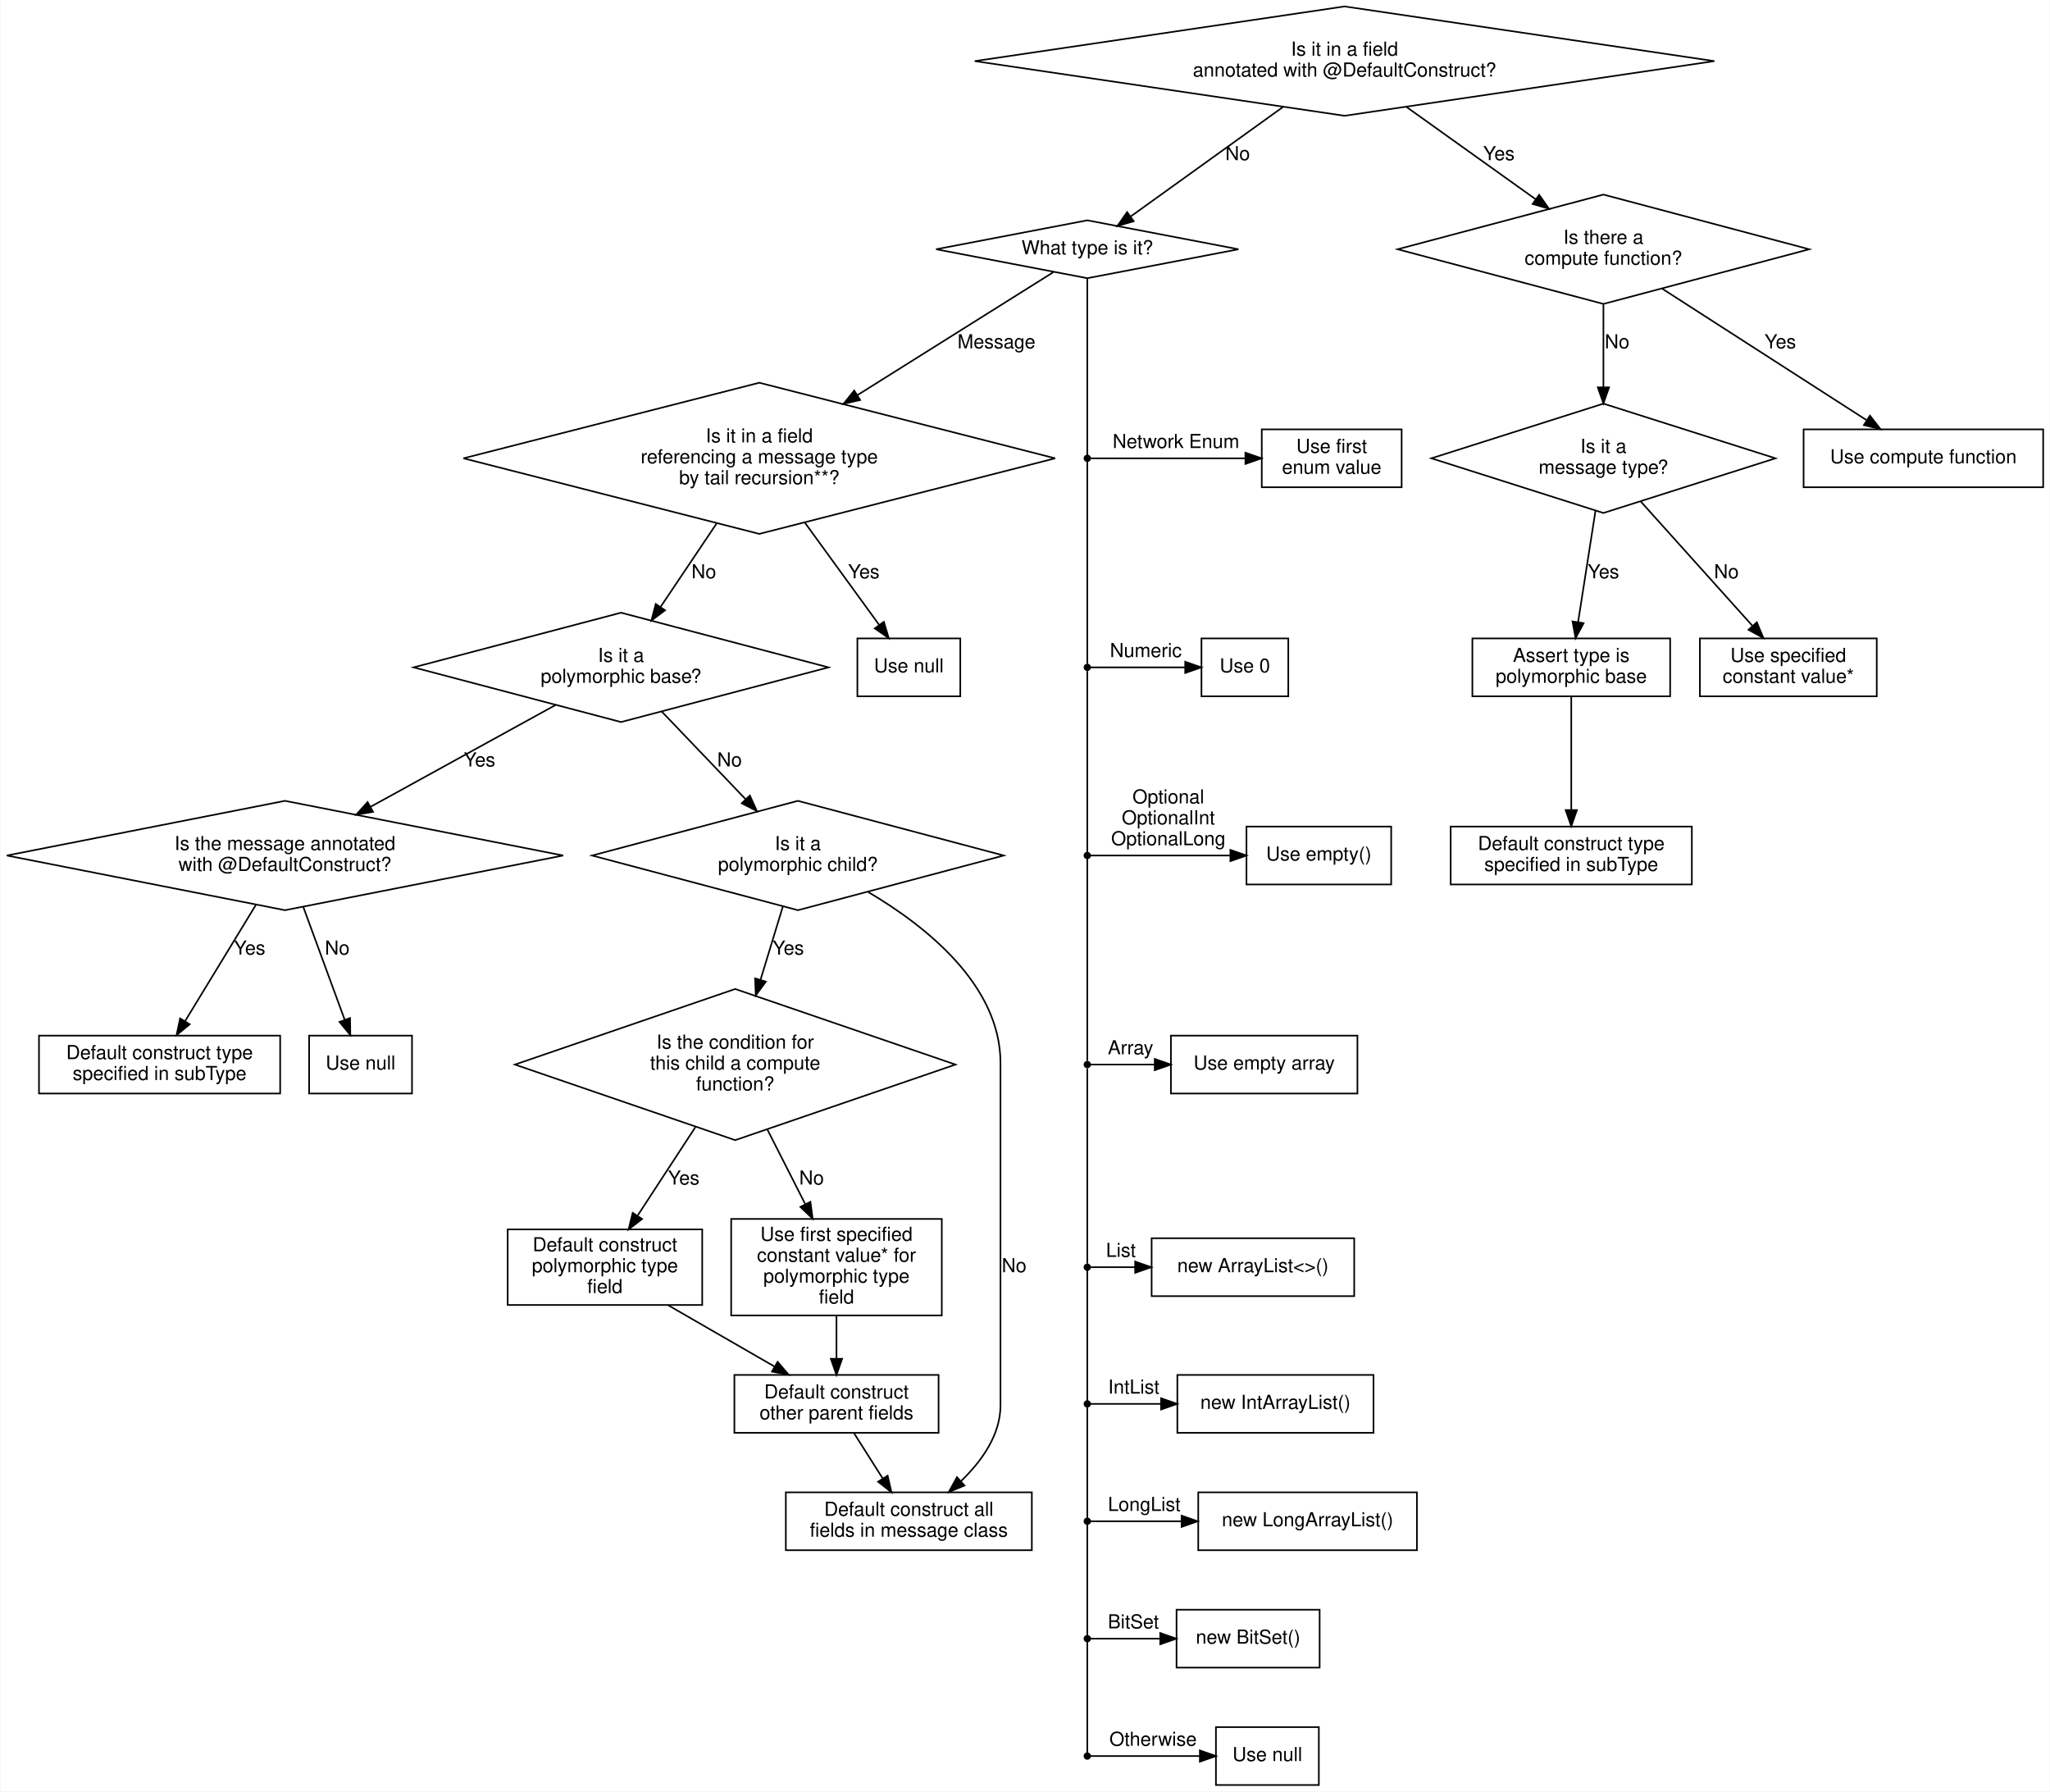
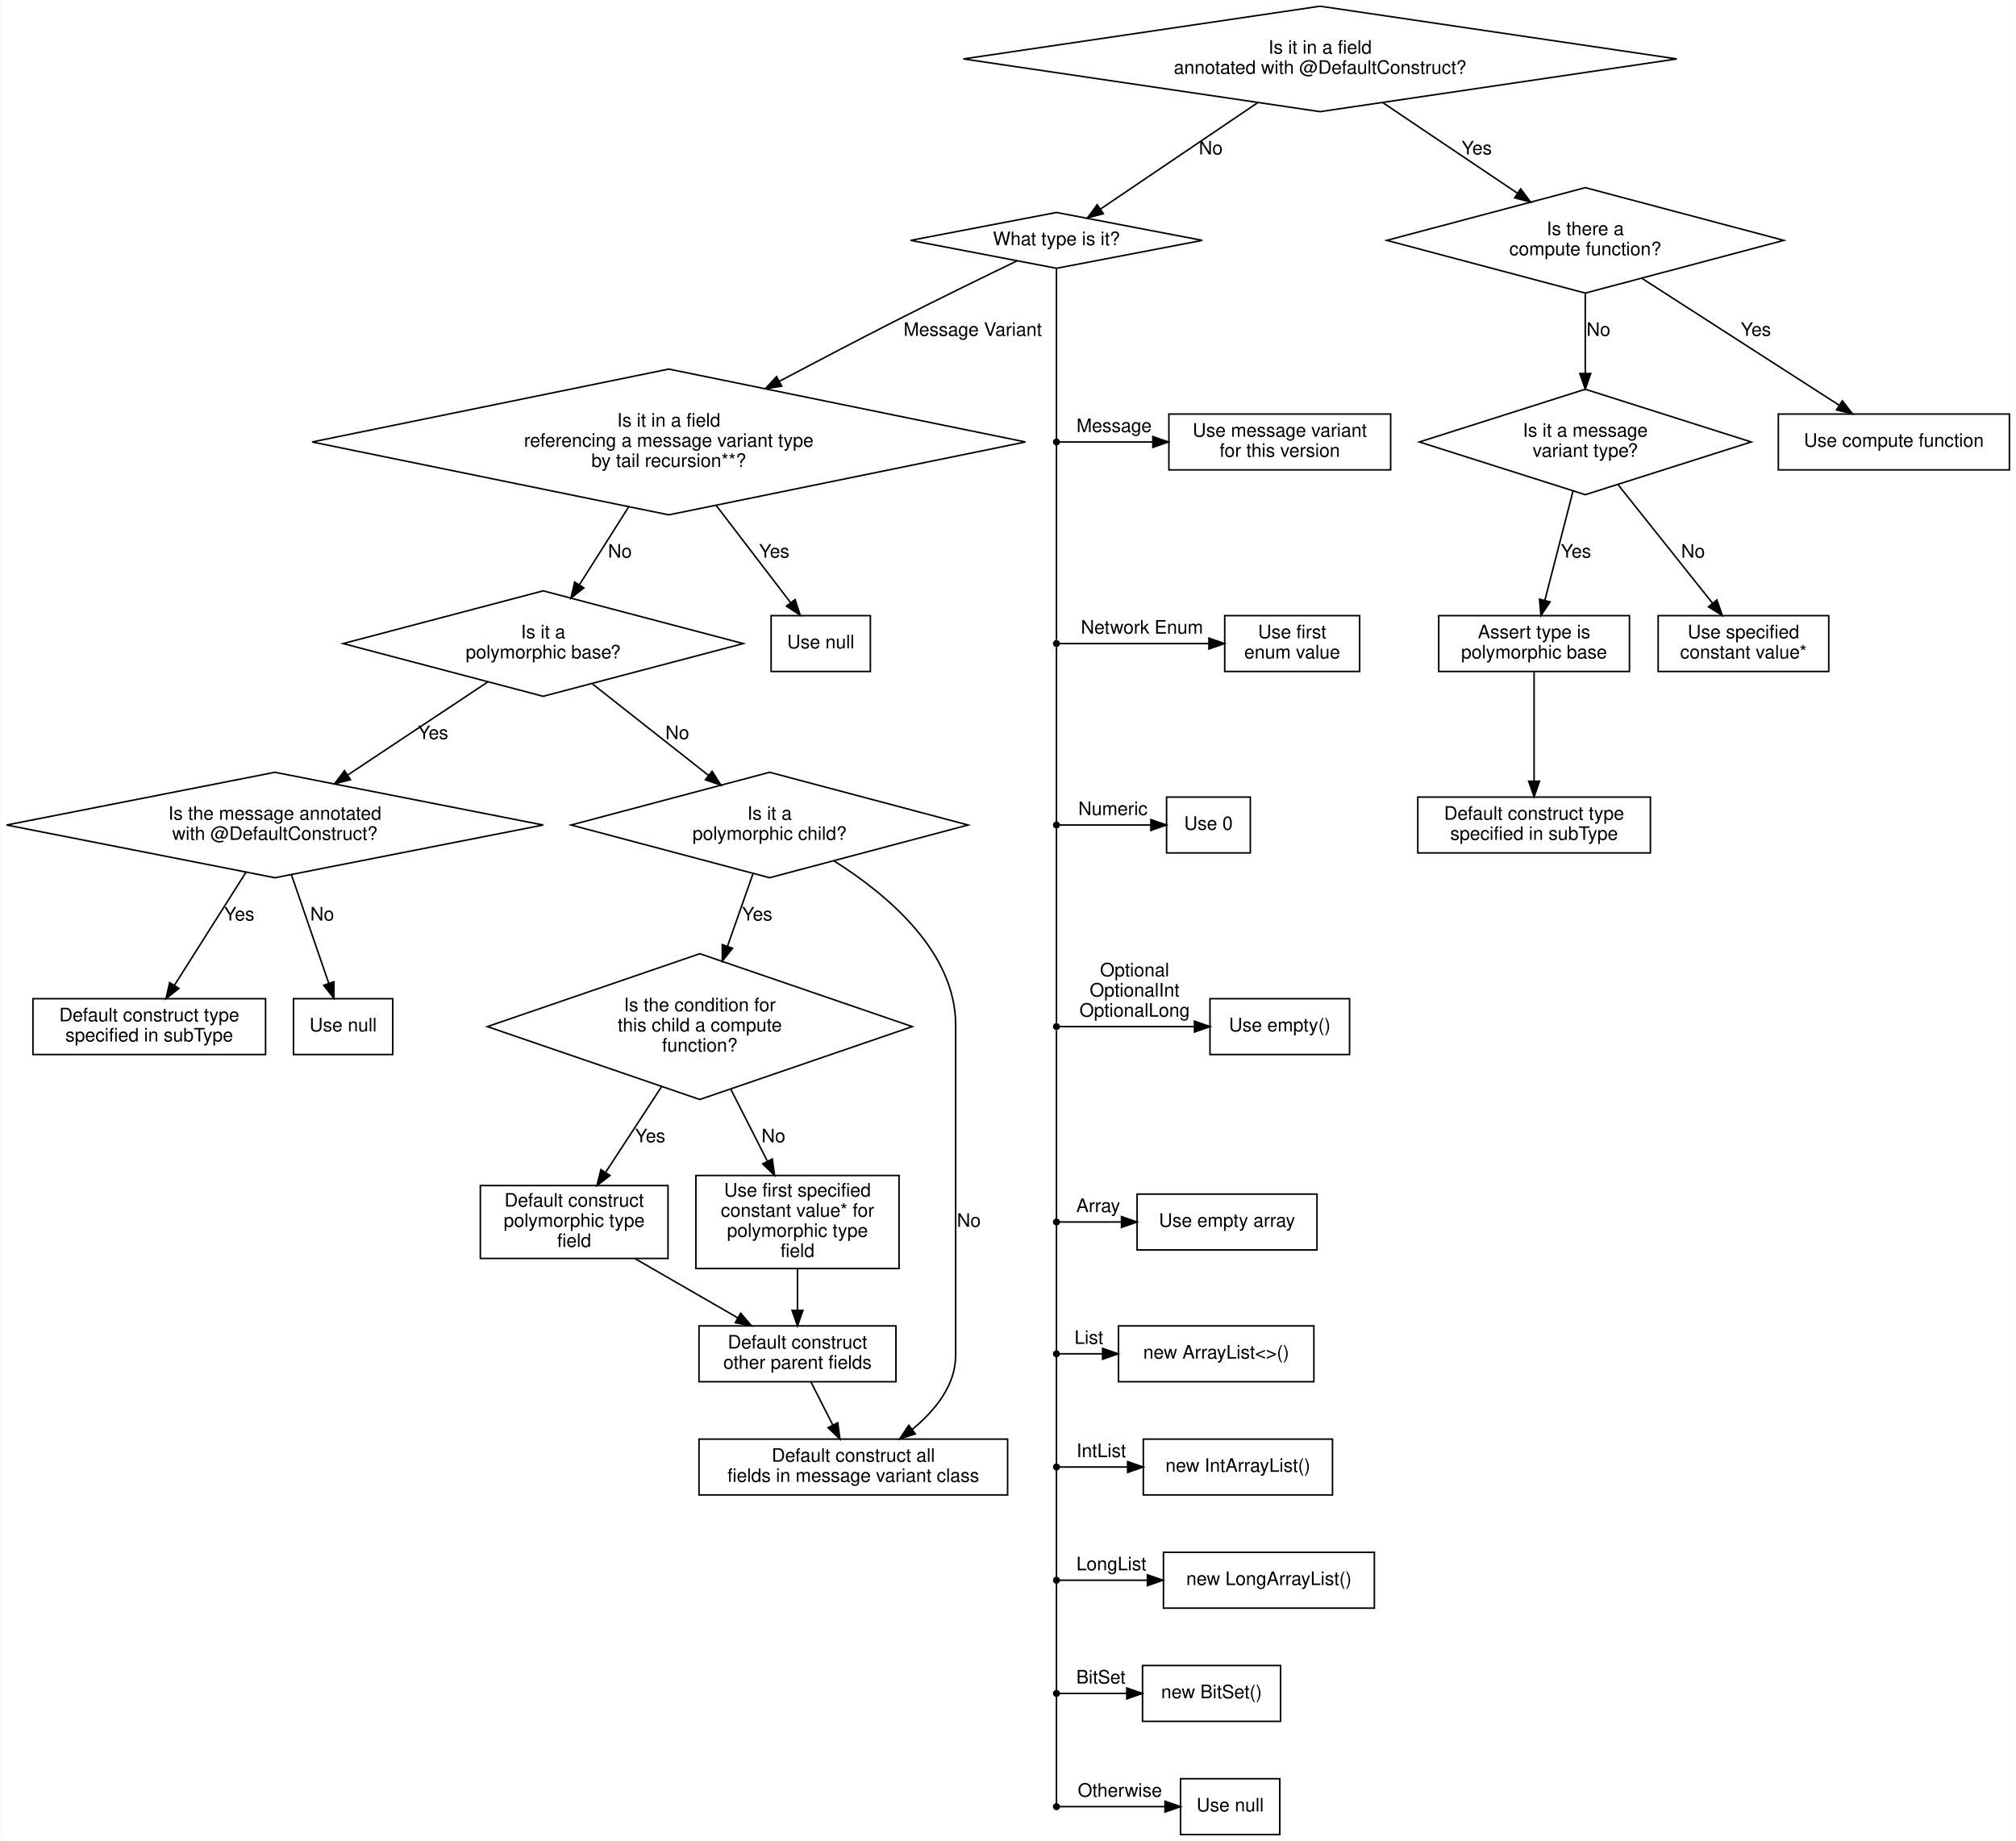
- <svg xmlns="http://www.w3.org/2000/svg" width="1275pt" height="1114pt" viewBox="0.00 0.00 1274.50 1114.00">
-   <g id="graph0" class="graph" transform="scale(1 1) rotate(0) translate(4 1110)">
-     <polygon fill="white" stroke="transparent" points="-4,4 -4,-1110 1270.5,-1110 1270.5,4 -4,4" />
+ <svg xmlns="http://www.w3.org/2000/svg" width="1300pt" height="1187pt" viewBox="0.00 0.00 1299.50 1187.00">
+   <g id="graph0" class="graph" transform="scale(1 1) rotate(0) translate(4 1183)">
+     <polygon fill="white" stroke="transparent" points="-4,4 -4,-1183 1295.5,-1183 1295.5,4 -4,4" />
    <g id="node1" class="node">
-       <polygon fill="none" stroke="black" points="832,-1106 602,-1072 832,-1038 1062,-1072 832,-1106" />
-       <text text-anchor="middle" x="832" y="-1075.4" font-family="Helvetica,sans-Serif" font-size="12.00">Is it in a field</text>
-       <text text-anchor="middle" x="832" y="-1062.4" font-family="Helvetica,sans-Serif" font-size="12.00">annotated with @DefaultConstruct?</text>
+       <polygon fill="none" stroke="black" points="847,-1179 617,-1145 847,-1111 1077,-1145 847,-1179" />
+       <text text-anchor="middle" x="847" y="-1148.4" font-family="Helvetica,sans-Serif" font-size="12.00">Is it in a field</text>
+       <text text-anchor="middle" x="847" y="-1135.4" font-family="Helvetica,sans-Serif" font-size="12.00">annotated with @DefaultConstruct?</text>
    </g>
    <g id="node2" class="node">
-       <polygon fill="none" stroke="black" points="672,-973 577.96,-955 672,-937 766.04,-955 672,-973" />
-       <text text-anchor="middle" x="672" y="-951.9" font-family="Helvetica,sans-Serif" font-size="12.00">What type is it?</text>
+       <polygon fill="none" stroke="black" points="677,-1046 582.96,-1028 677,-1010 771.04,-1028 677,-1046" />
+       <text text-anchor="middle" x="677" y="-1024.9" font-family="Helvetica,sans-Serif" font-size="12.00">What type is it?</text>
    </g>
    <g id="edge7" class="edge">
-       <path fill="none" stroke="black" d="M793.68,-1043.45C764.44,-1022.44 724.9,-994.02 698.94,-975.36" />
-       <polygon fill="black" stroke="black" points="700.85,-972.43 690.69,-969.43 696.76,-978.11 700.85,-972.43" />
-       <text text-anchor="middle" x="765.5" y="-1010.4" font-family="Helvetica,sans-Serif" font-size="12.00">No</text>
+       <path fill="none" stroke="black" d="M806.71,-1116.75C775.53,-1095.65 733.11,-1066.96 705.41,-1048.22" />
+       <polygon fill="black" stroke="black" points="707.2,-1045.21 696.96,-1042.5 703.28,-1051 707.2,-1045.21" />
+       <text text-anchor="middle" x="776.5" y="-1083.4" font-family="Helvetica,sans-Serif" font-size="12.00">No</text>
    </g>
    <g id="node3" class="node">
-       <polygon fill="none" stroke="black" points="993,-989 865,-955 993,-921 1121,-955 993,-989" />
-       <text text-anchor="middle" x="993" y="-958.4" font-family="Helvetica,sans-Serif" font-size="12.00">Is there a</text>
-       <text text-anchor="middle" x="993" y="-945.4" font-family="Helvetica,sans-Serif" font-size="12.00">compute function?</text>
+       <polygon fill="none" stroke="black" points="1018,-1062 890,-1028 1018,-994 1146,-1028 1018,-1062" />
+       <text text-anchor="middle" x="1018" y="-1031.4" font-family="Helvetica,sans-Serif" font-size="12.00">Is there a</text>
+       <text text-anchor="middle" x="1018" y="-1018.4" font-family="Helvetica,sans-Serif" font-size="12.00">compute function?</text>
    </g>
    <g id="edge1" class="edge">
-       <path fill="none" stroke="black" d="M870.56,-1043.45C894.8,-1026.14 926.08,-1003.8 950.95,-986.03" />
-       <polygon fill="black" stroke="black" points="953.02,-988.86 959.12,-980.2 948.95,-983.16 953.02,-988.86" />
-       <text text-anchor="middle" x="928" y="-1010.4" font-family="Helvetica,sans-Serif" font-size="12.00">Yes</text>
+       <path fill="none" stroke="black" d="M887.52,-1116.75C913.64,-1099.19 947.57,-1076.36 974.29,-1058.4" />
+       <polygon fill="black" stroke="black" points="976.35,-1061.23 982.69,-1052.75 972.44,-1055.42 976.35,-1061.23" />
+       <text text-anchor="middle" x="948" y="-1083.4" font-family="Helvetica,sans-Serif" font-size="12.00">Yes</text>
    </g>
    <g id="node5" class="node">
-       <polygon fill="none" stroke="black" points="468,-872 284,-825 468,-778 652,-825 468,-872" />
-       <text text-anchor="middle" x="468" y="-834.9" font-family="Helvetica,sans-Serif" font-size="12.00">Is it in a field</text>
-       <text text-anchor="middle" x="468" y="-821.9" font-family="Helvetica,sans-Serif" font-size="12.00">referencing a message type</text>
-       <text text-anchor="middle" x="468" y="-808.9" font-family="Helvetica,sans-Serif" font-size="12.00">by tail recursion**?</text>
+       <polygon fill="none" stroke="black" points="427,-945 197,-898 427,-851 657,-898 427,-945" />
+       <text text-anchor="middle" x="427" y="-907.9" font-family="Helvetica,sans-Serif" font-size="12.00">Is it in a field</text>
+       <text text-anchor="middle" x="427" y="-894.9" font-family="Helvetica,sans-Serif" font-size="12.00">referencing a message variant type</text>
+       <text text-anchor="middle" x="427" y="-881.9" font-family="Helvetica,sans-Serif" font-size="12.00">by tail recursion**?</text>
    </g>
    <g id="edge8" class="edge">
-       <path fill="none" stroke="black" d="M650.94,-940.78C622.42,-922.89 570.36,-890.23 529.05,-864.31" />
-       <polygon fill="black" stroke="black" points="530.74,-861.24 520.41,-858.89 527.02,-867.16 530.74,-861.24" />
-       <text text-anchor="middle" x="615.5" y="-893.4" font-family="Helvetica,sans-Serif" font-size="12.00">Message</text>
+       <path fill="none" stroke="black" d="M651.68,-1014.84C630.56,-1004.63 599.71,-989.59 573,-976 548.54,-963.56 521.95,-949.65 498.25,-937.11" />
+       <polygon fill="black" stroke="black" points="499.79,-933.97 489.31,-932.38 496.51,-940.15 499.79,-933.97" />
+       <text text-anchor="middle" x="623" y="-966.4" font-family="Helvetica,sans-Serif" font-size="12.00">Message Variant</text>
    </g>
    <g id="node21" class="node">
-       <ellipse fill="black" stroke="black" cx="672" cy="-825" rx="1.8" ry="1.8" />
+       <ellipse fill="black" stroke="black" cx="677" cy="-898" rx="1.8" ry="1.8" />
    </g>
    <g id="edge22" class="edge">
-       <path fill="none" stroke="black" d="M672,-936.74C672,-903.98 672,-835.32 672,-826.86" />
+       <path fill="none" stroke="black" d="M677,-1009.74C677,-976.98 677,-908.32 677,-899.86" />
    </g>
    <g id="node4" class="node">
-       <polygon fill="none" stroke="black" points="993,-859 886,-825 993,-791 1100,-825 993,-859" />
-       <text text-anchor="middle" x="993" y="-828.4" font-family="Helvetica,sans-Serif" font-size="12.00">Is it a</text>
-       <text text-anchor="middle" x="993" y="-815.4" font-family="Helvetica,sans-Serif" font-size="12.00">message type?</text>
+       <polygon fill="none" stroke="black" points="1018,-932 911,-898 1018,-864 1125,-898 1018,-932" />
+       <text text-anchor="middle" x="1018" y="-901.4" font-family="Helvetica,sans-Serif" font-size="12.00">Is it a message</text>
+       <text text-anchor="middle" x="1018" y="-888.4" font-family="Helvetica,sans-Serif" font-size="12.00">variant type?</text>
    </g>
    <g id="edge3" class="edge">
-       <path fill="none" stroke="black" d="M993,-920.7C993,-905 993,-886.06 993,-869.27" />
-       <polygon fill="black" stroke="black" points="996.5,-869.13 993,-859.13 989.5,-869.13 996.5,-869.13" />
-       <text text-anchor="middle" x="1001.5" y="-893.4" font-family="Helvetica,sans-Serif" font-size="12.00">No</text>
+       <path fill="none" stroke="black" d="M1018,-993.7C1018,-978 1018,-959.06 1018,-942.27" />
+       <polygon fill="black" stroke="black" points="1021.5,-942.13 1018,-932.13 1014.5,-942.13 1021.5,-942.13" />
+       <text text-anchor="middle" x="1026.5" y="-966.4" font-family="Helvetica,sans-Serif" font-size="12.00">No</text>
    </g>
    <g id="node10" class="node">
-       <polygon fill="none" stroke="black" points="1266.5,-843 1117.5,-843 1117.5,-807 1266.5,-807 1266.5,-843" />
-       <text text-anchor="middle" x="1192" y="-821.9" font-family="Helvetica,sans-Serif" font-size="12.00">Use compute function</text>
+       <polygon fill="none" stroke="black" points="1291.5,-916 1142.5,-916 1142.5,-880 1291.5,-880 1291.5,-916" />
+       <text text-anchor="middle" x="1217" y="-894.9" font-family="Helvetica,sans-Serif" font-size="12.00">Use compute function</text>
    </g>
    <g id="edge2" class="edge">
-       <path fill="none" stroke="black" d="M1029.5,-930.52C1065.7,-907.24 1120.81,-871.79 1156.62,-848.76" />
-       <polygon fill="black" stroke="black" points="1158.77,-851.54 1165.28,-843.18 1154.98,-845.65 1158.77,-851.54" />
-       <text text-anchor="middle" x="1103" y="-893.4" font-family="Helvetica,sans-Serif" font-size="12.00">Yes</text>
+       <path fill="none" stroke="black" d="M1054.5,-1003.52C1090.7,-980.24 1145.81,-944.79 1181.62,-921.76" />
+       <polygon fill="black" stroke="black" points="1183.77,-924.54 1190.28,-916.18 1179.98,-918.65 1183.77,-924.54" />
+       <text text-anchor="middle" x="1128" y="-966.4" font-family="Helvetica,sans-Serif" font-size="12.00">Yes</text>
    </g>
    <g id="node11" class="node">
-       <polygon fill="none" stroke="black" points="1034.5,-713 911.5,-713 911.5,-677 1034.5,-677 1034.5,-713" />
-       <text text-anchor="middle" x="973" y="-698.4" font-family="Helvetica,sans-Serif" font-size="12.00">Assert type is</text>
-       <text text-anchor="middle" x="973" y="-685.4" font-family="Helvetica,sans-Serif" font-size="12.00">polymorphic base</text>
+       <polygon fill="none" stroke="black" points="1046.5,-786 923.5,-786 923.5,-750 1046.5,-750 1046.5,-786" />
+       <text text-anchor="middle" x="985" y="-771.4" font-family="Helvetica,sans-Serif" font-size="12.00">Assert type is</text>
+       <text text-anchor="middle" x="985" y="-758.4" font-family="Helvetica,sans-Serif" font-size="12.00">polymorphic base</text>
    </g>
    <g id="edge4" class="edge">
-       <path fill="none" stroke="black" d="M988.06,-792.36C984.74,-771.15 980.42,-743.5 977.26,-723.27" />
-       <polygon fill="black" stroke="black" points="980.68,-722.49 975.68,-713.15 973.77,-723.57 980.68,-722.49" />
-       <text text-anchor="middle" x="993" y="-750.4" font-family="Helvetica,sans-Serif" font-size="12.00">Yes</text>
+       <path fill="none" stroke="black" d="M1010.1,-866.34C1004.55,-844.83 997.21,-816.34 991.9,-795.75" />
+       <polygon fill="black" stroke="black" points="995.28,-794.87 989.4,-786.06 988.51,-796.62 995.28,-794.87" />
+       <text text-anchor="middle" x="1012" y="-823.4" font-family="Helvetica,sans-Serif" font-size="12.00">Yes</text>
    </g>
    <g id="node13" class="node">
-       <polygon fill="none" stroke="black" points="1163,-713 1053,-713 1053,-677 1163,-677 1163,-713" />
-       <text text-anchor="middle" x="1108" y="-698.4" font-family="Helvetica,sans-Serif" font-size="12.00">Use specified</text>
-       <text text-anchor="middle" x="1108" y="-685.4" font-family="Helvetica,sans-Serif" font-size="12.00">constant value*</text>
+       <polygon fill="none" stroke="black" points="1175,-786 1065,-786 1065,-750 1175,-750 1175,-786" />
+       <text text-anchor="middle" x="1120" y="-771.4" font-family="Helvetica,sans-Serif" font-size="12.00">Use specified</text>
+       <text text-anchor="middle" x="1120" y="-758.4" font-family="Helvetica,sans-Serif" font-size="12.00">constant value*</text>
    </g>
    <g id="edge6" class="edge">
-       <path fill="none" stroke="black" d="M1016.27,-798.1C1036.5,-775.59 1065.6,-743.19 1085.58,-720.96" />
-       <polygon fill="black" stroke="black" points="1088.41,-723.04 1092.49,-713.27 1083.2,-718.37 1088.41,-723.04" />
-       <text text-anchor="middle" x="1069.5" y="-750.4" font-family="Helvetica,sans-Serif" font-size="12.00">No</text>
+       <path fill="none" stroke="black" d="M1039.13,-870.48C1057.04,-848.01 1082.52,-816.03 1100.07,-794.01" />
+       <polygon fill="black" stroke="black" points="1102.88,-796.1 1106.38,-786.09 1097.41,-791.73 1102.88,-796.1" />
+       <text text-anchor="middle" x="1087.5" y="-823.4" font-family="Helvetica,sans-Serif" font-size="12.00">No</text>
    </g>
    <g id="node6" class="node">
-       <polygon fill="none" stroke="black" points="382,-729 253,-695 382,-661 511,-695 382,-729" />
-       <text text-anchor="middle" x="382" y="-698.4" font-family="Helvetica,sans-Serif" font-size="12.00">Is it a</text>
-       <text text-anchor="middle" x="382" y="-685.4" font-family="Helvetica,sans-Serif" font-size="12.00">polymorphic base?</text>
+       <polygon fill="none" stroke="black" points="346,-802 217,-768 346,-734 475,-768 346,-802" />
+       <text text-anchor="middle" x="346" y="-771.4" font-family="Helvetica,sans-Serif" font-size="12.00">Is it a</text>
+       <text text-anchor="middle" x="346" y="-758.4" font-family="Helvetica,sans-Serif" font-size="12.00">polymorphic base?</text>
    </g>
    <g id="edge10" class="edge">
-       <path fill="none" stroke="black" d="M441.5,-784.55C430.42,-768.07 417.62,-749.02 406.74,-732.82" />
-       <polygon fill="black" stroke="black" points="409.4,-730.5 400.91,-724.15 403.59,-734.4 409.4,-730.5" />
-       <text text-anchor="middle" x="433.5" y="-750.4" font-family="Helvetica,sans-Serif" font-size="12.00">No</text>
+       <path fill="none" stroke="black" d="M401.15,-856.15C391.01,-840.12 379.45,-821.86 369.55,-806.21" />
+       <polygon fill="black" stroke="black" points="372.23,-803.91 363.93,-797.33 366.32,-807.65 372.23,-803.91" />
+       <text text-anchor="middle" x="395.5" y="-823.4" font-family="Helvetica,sans-Serif" font-size="12.00">No</text>
    </g>
    <g id="node20" class="node">
-       <polygon fill="none" stroke="black" points="593,-713 529,-713 529,-677 593,-677 593,-713" />
-       <text text-anchor="middle" x="561" y="-691.9" font-family="Helvetica,sans-Serif" font-size="12.00">Use null</text>
+       <polygon fill="none" stroke="black" points="557,-786 493,-786 493,-750 557,-750 557,-786" />
+       <text text-anchor="middle" x="525" y="-764.9" font-family="Helvetica,sans-Serif" font-size="12.00">Use null</text>
    </g>
    <g id="edge9" class="edge">
-       <path fill="none" stroke="black" d="M496.41,-784.9C511.37,-764.3 529.3,-739.63 542.47,-721.51" />
-       <polygon fill="black" stroke="black" points="545.47,-723.33 548.51,-713.18 539.81,-719.22 545.47,-723.33" />
-       <text text-anchor="middle" x="533" y="-750.4" font-family="Helvetica,sans-Serif" font-size="12.00">Yes</text>
+       <path fill="none" stroke="black" d="M457.47,-857.2C473.12,-836.77 491.72,-812.47 505.43,-794.56" />
+       <polygon fill="black" stroke="black" points="508.44,-796.39 511.74,-786.33 502.88,-792.14 508.44,-796.39" />
+       <text text-anchor="middle" x="495" y="-823.4" font-family="Helvetica,sans-Serif" font-size="12.00">Yes</text>
    </g>
    <g id="node7" class="node">
-       <polygon fill="none" stroke="black" points="173,-612 0,-578 173,-544 346,-578 173,-612" />
-       <text text-anchor="middle" x="173" y="-581.4" font-family="Helvetica,sans-Serif" font-size="12.00">Is the message annotated</text>
-       <text text-anchor="middle" x="173" y="-568.4" font-family="Helvetica,sans-Serif" font-size="12.00">with @DefaultConstruct?</text>
+       <polygon fill="none" stroke="black" points="173,-685 0,-651 173,-617 346,-651 173,-685" />
+       <text text-anchor="middle" x="173" y="-654.4" font-family="Helvetica,sans-Serif" font-size="12.00">Is the message annotated</text>
+       <text text-anchor="middle" x="173" y="-641.4" font-family="Helvetica,sans-Serif" font-size="12.00">with @DefaultConstruct?</text>
    </g>
    <g id="edge11" class="edge">
-       <path fill="none" stroke="black" d="M341.21,-671.55C308.35,-653.48 261.91,-627.92 226.15,-608.25" />
-       <polygon fill="black" stroke="black" points="227.75,-605.13 217.3,-603.38 224.38,-611.26 227.75,-605.13" />
-       <text text-anchor="middle" x="294" y="-633.4" font-family="Helvetica,sans-Serif" font-size="12.00">Yes</text>
+       <path fill="none" stroke="black" d="M310.15,-743.17C284.05,-725.82 248.45,-702.16 220.06,-683.29" />
+       <polygon fill="black" stroke="black" points="221.77,-680.22 211.5,-677.59 217.89,-686.05 221.77,-680.22" />
+       <text text-anchor="middle" x="275" y="-706.4" font-family="Helvetica,sans-Serif" font-size="12.00">Yes</text>
    </g>
    <g id="node8" class="node">
-       <polygon fill="none" stroke="black" points="492,-612 364,-578 492,-544 620,-578 492,-612" />
-       <text text-anchor="middle" x="492" y="-581.4" font-family="Helvetica,sans-Serif" font-size="12.00">Is it a</text>
-       <text text-anchor="middle" x="492" y="-568.4" font-family="Helvetica,sans-Serif" font-size="12.00">polymorphic child?</text>
+       <polygon fill="none" stroke="black" points="492,-685 364,-651 492,-617 620,-651 492,-685" />
+       <text text-anchor="middle" x="492" y="-654.4" font-family="Helvetica,sans-Serif" font-size="12.00">Is it a</text>
+       <text text-anchor="middle" x="492" y="-641.4" font-family="Helvetica,sans-Serif" font-size="12.00">polymorphic child?</text>
    </g>
    <g id="edge14" class="edge">
-       <path fill="none" stroke="black" d="M407.24,-667.62C422.78,-651.37 442.85,-630.38 459.57,-612.91" />
-       <polygon fill="black" stroke="black" points="462.12,-615.3 466.5,-605.66 457.06,-610.47 462.12,-615.3" />
-       <text text-anchor="middle" x="449.5" y="-633.4" font-family="Helvetica,sans-Serif" font-size="12.00">No</text>
+       <path fill="none" stroke="black" d="M377.68,-742.05C399.66,-724.73 429.1,-701.55 452.59,-683.04" />
+       <polygon fill="black" stroke="black" points="454.94,-685.64 460.63,-676.71 450.61,-680.15 454.94,-685.64" />
+       <text text-anchor="middle" x="432.5" y="-706.4" font-family="Helvetica,sans-Serif" font-size="12.00">No</text>
    </g>
    <g id="node14" class="node">
-       <polygon fill="none" stroke="black" points="170,-466 20,-466 20,-430 170,-430 170,-466" />
-       <text text-anchor="middle" x="95" y="-451.4" font-family="Helvetica,sans-Serif" font-size="12.00">Default construct type</text>
-       <text text-anchor="middle" x="95" y="-438.4" font-family="Helvetica,sans-Serif" font-size="12.00">specified in subType</text>
+       <polygon fill="none" stroke="black" points="167,-539 17,-539 17,-503 167,-503 167,-539" />
+       <text text-anchor="middle" x="92" y="-524.4" font-family="Helvetica,sans-Serif" font-size="12.00">Default construct type</text>
+       <text text-anchor="middle" x="92" y="-511.4" font-family="Helvetica,sans-Serif" font-size="12.00">specified in subType</text>
    </g>
    <g id="edge12" class="edge">
-       <path fill="none" stroke="black" d="M154.91,-547.31C141.58,-525.44 123.63,-495.97 110.86,-475.02" />
-       <polygon fill="black" stroke="black" points="113.75,-473.05 105.56,-466.33 107.77,-476.69 113.75,-473.05" />
-       <text text-anchor="middle" x="151" y="-516.4" font-family="Helvetica,sans-Serif" font-size="12.00">Yes</text>
+       <path fill="none" stroke="black" d="M154.42,-620.63C140.5,-598.65 121.65,-568.85 108.31,-547.78" />
+       <polygon fill="black" stroke="black" points="111.1,-545.63 102.79,-539.05 105.18,-549.37 111.1,-545.63" />
+       <text text-anchor="middle" x="150" y="-589.4" font-family="Helvetica,sans-Serif" font-size="12.00">Yes</text>
    </g>
    <g id="node19" class="node">
-       <polygon fill="none" stroke="black" points="252,-466 188,-466 188,-430 252,-430 252,-466" />
-       <text text-anchor="middle" x="220" y="-444.9" font-family="Helvetica,sans-Serif" font-size="12.00">Use null</text>
+       <polygon fill="none" stroke="black" points="249,-539 185,-539 185,-503 249,-503 249,-539" />
+       <text text-anchor="middle" x="217" y="-517.9" font-family="Helvetica,sans-Serif" font-size="12.00">Use null</text>
    </g>
    <g id="edge13" class="edge">
-       <path fill="none" stroke="black" d="M184.38,-546.01C192.23,-524.62 202.58,-496.45 210.09,-475.98" />
-       <polygon fill="black" stroke="black" points="213.47,-476.93 213.64,-466.33 206.9,-474.51 213.47,-476.93" />
-       <text text-anchor="middle" x="205.5" y="-516.4" font-family="Helvetica,sans-Serif" font-size="12.00">No</text>
+       <path fill="none" stroke="black" d="M183.65,-619.01C191.01,-597.62 200.69,-569.45 207.73,-548.98" />
+       <polygon fill="black" stroke="black" points="211.1,-549.93 211.04,-539.33 204.48,-547.65 211.1,-549.93" />
+       <text text-anchor="middle" x="203.5" y="-589.4" font-family="Helvetica,sans-Serif" font-size="12.00">No</text>
    </g>
    <g id="node9" class="node">
-       <polygon fill="none" stroke="black" points="453,-495 316,-448 453,-401 590,-448 453,-495" />
-       <text text-anchor="middle" x="453" y="-457.9" font-family="Helvetica,sans-Serif" font-size="12.00">Is the condition for</text>
-       <text text-anchor="middle" x="453" y="-444.9" font-family="Helvetica,sans-Serif" font-size="12.00">this child a compute</text>
-       <text text-anchor="middle" x="453" y="-431.9" font-family="Helvetica,sans-Serif" font-size="12.00">function?</text>
+       <polygon fill="none" stroke="black" points="447,-568 310,-521 447,-474 584,-521 447,-568" />
+       <text text-anchor="middle" x="447" y="-530.9" font-family="Helvetica,sans-Serif" font-size="12.00">Is the condition for</text>
+       <text text-anchor="middle" x="447" y="-517.9" font-family="Helvetica,sans-Serif" font-size="12.00">this child a compute</text>
+       <text text-anchor="middle" x="447" y="-504.9" font-family="Helvetica,sans-Serif" font-size="12.00">function?</text>
    </g>
    <g id="edge15" class="edge">
-       <path fill="none" stroke="black" d="M482.66,-546.34C478.52,-532.75 473.53,-516.38 468.83,-500.97" />
-       <polygon fill="black" stroke="black" points="472.07,-499.57 465.8,-491.02 465.37,-501.61 472.07,-499.57" />
-       <text text-anchor="middle" x="486" y="-516.4" font-family="Helvetica,sans-Serif" font-size="12.00">Yes</text>
+       <path fill="none" stroke="black" d="M481.34,-619.67C476.43,-605.71 470.47,-588.76 464.91,-572.93" />
+       <polygon fill="black" stroke="black" points="468.12,-571.53 461.5,-563.25 461.52,-573.85 468.12,-571.53" />
+       <text text-anchor="middle" x="484" y="-589.4" font-family="Helvetica,sans-Serif" font-size="12.00">Yes</text>
    </g>
    <g id="node18" class="node">
-       <polygon fill="none" stroke="black" points="637.5,-182 484.5,-182 484.5,-146 637.5,-146 637.5,-182" />
-       <text text-anchor="middle" x="561" y="-167.4" font-family="Helvetica,sans-Serif" font-size="12.00">Default construct all</text>
-       <text text-anchor="middle" x="561" y="-154.4" font-family="Helvetica,sans-Serif" font-size="12.00">fields in message class</text>
+       <polygon fill="none" stroke="black" points="645.5,-255 446.5,-255 446.5,-219 645.5,-219 645.5,-255" />
+       <text text-anchor="middle" x="546" y="-240.4" font-family="Helvetica,sans-Serif" font-size="12.00">Default construct all</text>
+       <text text-anchor="middle" x="546" y="-227.4" font-family="Helvetica,sans-Serif" font-size="12.00">fields in message variant class</text>
    </g>
    <g id="edge21" class="edge">
-       <path fill="none" stroke="black" d="M535.72,-555.31C572.11,-533.82 618,-497.18 618,-449 618,-449 618,-449 618,-236 618,-217.63 606.26,-201.31 593.43,-188.96" />
-       <polygon fill="black" stroke="black" points="595.62,-186.23 585.84,-182.17 590.95,-191.44 595.62,-186.23" />
-       <text text-anchor="middle" x="626.5" y="-318.9" font-family="Helvetica,sans-Serif" font-size="12.00">No</text>
+       <path fill="none" stroke="black" d="M533.63,-627.79C568.29,-605.94 612,-569.06 612,-522 612,-522 612,-522 612,-309 612,-289.69 598.74,-273.42 584.11,-261.35" />
+       <polygon fill="black" stroke="black" points="585.98,-258.38 575.91,-255.09 581.73,-263.94 585.98,-258.38" />
+       <text text-anchor="middle" x="620.5" y="-391.9" font-family="Helvetica,sans-Serif" font-size="12.00">No</text>
    </g>
    <g id="node15" class="node">
-       <polygon fill="none" stroke="black" points="432.5,-345.5 311.5,-345.5 311.5,-298.5 432.5,-298.5 432.5,-345.5" />
-       <text text-anchor="middle" x="372" y="-331.9" font-family="Helvetica,sans-Serif" font-size="12.00">Default construct</text>
-       <text text-anchor="middle" x="372" y="-318.9" font-family="Helvetica,sans-Serif" font-size="12.00">polymorphic type</text>
-       <text text-anchor="middle" x="372" y="-305.9" font-family="Helvetica,sans-Serif" font-size="12.00">field</text>
+       <polygon fill="none" stroke="black" points="426.5,-418.5 305.5,-418.5 305.5,-371.5 426.5,-371.5 426.5,-418.5" />
+       <text text-anchor="middle" x="366" y="-404.9" font-family="Helvetica,sans-Serif" font-size="12.00">Default construct</text>
+       <text text-anchor="middle" x="366" y="-391.9" font-family="Helvetica,sans-Serif" font-size="12.00">polymorphic type</text>
+       <text text-anchor="middle" x="366" y="-378.9" font-family="Helvetica,sans-Serif" font-size="12.00">field</text>
    </g>
    <g id="edge16" class="edge">
-       <path fill="none" stroke="black" d="M428.26,-409.12C416.79,-391.57 403.34,-370.97 392.46,-354.32" />
-       <polygon fill="black" stroke="black" points="395.11,-351.98 386.71,-345.52 389.25,-355.8 395.11,-351.98" />
-       <text text-anchor="middle" x="421" y="-373.4" font-family="Helvetica,sans-Serif" font-size="12.00">Yes</text>
+       <path fill="none" stroke="black" d="M422.26,-482.12C410.79,-464.57 397.34,-443.97 386.46,-427.32" />
+       <polygon fill="black" stroke="black" points="389.11,-424.98 380.71,-418.52 383.25,-428.8 389.11,-424.98" />
+       <text text-anchor="middle" x="415" y="-446.4" font-family="Helvetica,sans-Serif" font-size="12.00">Yes</text>
    </g>
    <g id="node16" class="node">
-       <polygon fill="none" stroke="black" points="581.5,-352 450.5,-352 450.5,-292 581.5,-292 581.5,-352" />
-       <text text-anchor="middle" x="516" y="-338.4" font-family="Helvetica,sans-Serif" font-size="12.00">Use first specified</text>
-       <text text-anchor="middle" x="516" y="-325.4" font-family="Helvetica,sans-Serif" font-size="12.00">constant value* for</text>
-       <text text-anchor="middle" x="516" y="-312.4" font-family="Helvetica,sans-Serif" font-size="12.00">polymorphic type</text>
-       <text text-anchor="middle" x="516" y="-299.4" font-family="Helvetica,sans-Serif" font-size="12.00">field</text>
+       <polygon fill="none" stroke="black" points="575.5,-425 444.5,-425 444.5,-365 575.5,-365 575.5,-425" />
+       <text text-anchor="middle" x="510" y="-411.4" font-family="Helvetica,sans-Serif" font-size="12.00">Use first specified</text>
+       <text text-anchor="middle" x="510" y="-398.4" font-family="Helvetica,sans-Serif" font-size="12.00">constant value* for</text>
+       <text text-anchor="middle" x="510" y="-385.4" font-family="Helvetica,sans-Serif" font-size="12.00">polymorphic type</text>
+       <text text-anchor="middle" x="510" y="-372.4" font-family="Helvetica,sans-Serif" font-size="12.00">field</text>
    </g>
    <g id="edge17" class="edge">
-       <path fill="none" stroke="black" d="M472.93,-407.77C480.44,-392.98 488.97,-376.19 496.45,-361.48" />
-       <polygon fill="black" stroke="black" points="499.78,-362.65 501.19,-352.15 493.54,-359.48 499.78,-362.65" />
-       <text text-anchor="middle" x="500.5" y="-373.4" font-family="Helvetica,sans-Serif" font-size="12.00">No</text>
+       <path fill="none" stroke="black" d="M466.93,-480.77C474.44,-465.98 482.97,-449.19 490.45,-434.48" />
+       <polygon fill="black" stroke="black" points="493.78,-435.65 495.19,-425.15 487.54,-432.48 493.78,-435.65" />
+       <text text-anchor="middle" x="494.5" y="-446.4" font-family="Helvetica,sans-Serif" font-size="12.00">No</text>
    </g>
    <g id="node12" class="node">
-       <polygon fill="none" stroke="black" points="1048,-596 898,-596 898,-560 1048,-560 1048,-596" />
-       <text text-anchor="middle" x="973" y="-581.4" font-family="Helvetica,sans-Serif" font-size="12.00">Default construct type</text>
-       <text text-anchor="middle" x="973" y="-568.4" font-family="Helvetica,sans-Serif" font-size="12.00">specified in subType</text>
+       <polygon fill="none" stroke="black" points="1060,-669 910,-669 910,-633 1060,-633 1060,-669" />
+       <text text-anchor="middle" x="985" y="-654.4" font-family="Helvetica,sans-Serif" font-size="12.00">Default construct type</text>
+       <text text-anchor="middle" x="985" y="-641.4" font-family="Helvetica,sans-Serif" font-size="12.00">specified in subType</text>
    </g>
    <g id="edge5" class="edge">
-       <path fill="none" stroke="black" d="M973,-676.53C973,-657.94 973,-628.24 973,-606.5" />
-       <polygon fill="black" stroke="black" points="976.5,-606.25 973,-596.25 969.5,-606.25 976.5,-606.25" />
+       <path fill="none" stroke="black" d="M985,-749.53C985,-730.94 985,-701.24 985,-679.5" />
+       <polygon fill="black" stroke="black" points="988.5,-679.25 985,-669.25 981.5,-679.25 988.5,-679.25" />
    </g>
    <g id="node17" class="node">
-       <polygon fill="none" stroke="black" points="579.5,-255 452.5,-255 452.5,-219 579.5,-219 579.5,-255" />
-       <text text-anchor="middle" x="516" y="-240.4" font-family="Helvetica,sans-Serif" font-size="12.00">Default construct</text>
-       <text text-anchor="middle" x="516" y="-227.4" font-family="Helvetica,sans-Serif" font-size="12.00">other parent fields</text>
+       <polygon fill="none" stroke="black" points="573.5,-328 446.5,-328 446.5,-292 573.5,-292 573.5,-328" />
+       <text text-anchor="middle" x="510" y="-313.4" font-family="Helvetica,sans-Serif" font-size="12.00">Default construct</text>
+       <text text-anchor="middle" x="510" y="-300.4" font-family="Helvetica,sans-Serif" font-size="12.00">other parent fields</text>
    </g>
    <g id="edge18" class="edge">
-       <path fill="none" stroke="black" d="M411.35,-298.32C431.95,-286.45 457.08,-271.96 477.54,-260.17" />
-       <polygon fill="black" stroke="black" points="479.38,-263.15 486.29,-255.12 475.88,-257.08 479.38,-263.15" />
+       <path fill="none" stroke="black" d="M405.35,-371.32C425.95,-359.45 451.08,-344.96 471.54,-333.17" />
+       <polygon fill="black" stroke="black" points="473.38,-336.15 480.29,-328.12 469.88,-330.08 473.38,-336.15" />
    </g>
    <g id="edge19" class="edge">
-       <path fill="none" stroke="black" d="M516,-291.97C516,-283.29 516,-273.81 516,-265.25" />
-       <polygon fill="black" stroke="black" points="519.5,-265.03 516,-255.03 512.5,-265.03 519.5,-265.03" />
+       <path fill="none" stroke="black" d="M510,-364.97C510,-356.29 510,-346.81 510,-338.25" />
+       <polygon fill="black" stroke="black" points="513.5,-338.03 510,-328.03 506.5,-338.03 513.5,-338.03" />
    </g>
    <g id="edge20" class="edge">
-       <path fill="none" stroke="black" d="M526.89,-218.81C532.25,-210.35 538.83,-199.98 544.77,-190.61" />
-       <polygon fill="black" stroke="black" points="547.81,-192.35 550.21,-182.03 541.9,-188.6 547.81,-192.35" />
+       <path fill="none" stroke="black" d="M518.71,-291.81C522.92,-283.53 528.05,-273.41 532.72,-264.19" />
+       <polygon fill="black" stroke="black" points="535.96,-265.53 537.37,-255.03 529.72,-262.37 535.96,-265.53" />
    </g>
    <g id="node22" class="node">
-       <polygon fill="none" stroke="black" points="867.5,-843 780.5,-843 780.5,-807 867.5,-807 867.5,-843" />
-       <text text-anchor="middle" x="824" y="-828.4" font-family="Helvetica,sans-Serif" font-size="12.00">Use first</text>
-       <text text-anchor="middle" x="824" y="-815.4" font-family="Helvetica,sans-Serif" font-size="12.00">enum value</text>
+       <polygon fill="none" stroke="black" points="892.5,-916 749.5,-916 749.5,-880 892.5,-880 892.5,-916" />
+       <text text-anchor="middle" x="821" y="-901.4" font-family="Helvetica,sans-Serif" font-size="12.00">Use message variant</text>
+       <text text-anchor="middle" x="821" y="-888.4" font-family="Helvetica,sans-Serif" font-size="12.00">for this version</text>
    </g>
    <g id="edge23" class="edge">
-       <path fill="none" stroke="black" d="M674.15,-825C684.65,-825 731.62,-825 770.21,-825" />
-       <polygon fill="black" stroke="black" points="770.33,-828.5 780.33,-825 770.33,-821.5 770.33,-828.5" />
-       <text text-anchor="middle" x="727.15" y="-831.4" font-family="Helvetica,sans-Serif" font-size="12.00">Network Enum</text>
+       <path fill="none" stroke="black" d="M679.04,-898C686.25,-898 711.65,-898 739,-898" />
+       <polygon fill="black" stroke="black" points="739.14,-901.5 749.14,-898 739.14,-894.5 739.14,-901.5" />
+       <text text-anchor="middle" x="714.15" y="-904.4" font-family="Helvetica,sans-Serif" font-size="12.00">Message</text>
    </g>
    <g id="node23" class="node">
-       <ellipse fill="black" stroke="black" cx="672" cy="-695" rx="1.8" ry="1.8" />
+       <ellipse fill="black" stroke="black" cx="677" cy="-768" rx="1.8" ry="1.8" />
    </g>
    <g id="edge24" class="edge">
-       <path fill="none" stroke="black" d="M672,-823.18C672,-812.96 672,-710.12 672,-697.31" />
+       <path fill="none" stroke="black" d="M677,-896.18C677,-885.96 677,-783.12 677,-770.31" />
    </g>
    <g id="node24" class="node">
-       <polygon fill="none" stroke="black" points="797,-713 743,-713 743,-677 797,-677 797,-713" />
-       <text text-anchor="middle" x="770" y="-691.9" font-family="Helvetica,sans-Serif" font-size="12.00">Use 0</text>
+       <polygon fill="none" stroke="black" points="872.5,-786 785.5,-786 785.5,-750 872.5,-750 872.5,-786" />
+       <text text-anchor="middle" x="829" y="-771.4" font-family="Helvetica,sans-Serif" font-size="12.00">Use first</text>
+       <text text-anchor="middle" x="829" y="-758.4" font-family="Helvetica,sans-Serif" font-size="12.00">enum value</text>
    </g>
    <g id="edge25" class="edge">
-       <path fill="none" stroke="black" d="M674.05,-695C681.66,-695 709.12,-695 732.73,-695" />
-       <polygon fill="black" stroke="black" points="732.88,-698.5 742.88,-695 732.88,-691.5 732.88,-698.5" />
-       <text text-anchor="middle" x="708.4" y="-701.4" font-family="Helvetica,sans-Serif" font-size="12.00">Numeric</text>
+       <path fill="none" stroke="black" d="M679.15,-768C689.65,-768 736.62,-768 775.21,-768" />
+       <polygon fill="black" stroke="black" points="775.33,-771.5 785.33,-768 775.33,-764.5 775.33,-771.5" />
+       <text text-anchor="middle" x="732.15" y="-774.4" font-family="Helvetica,sans-Serif" font-size="12.00">Network Enum</text>
    </g>
    <g id="node25" class="node">
-       <ellipse fill="black" stroke="black" cx="672" cy="-578" rx="1.8" ry="1.8" />
+       <ellipse fill="black" stroke="black" cx="677" cy="-651" rx="1.8" ry="1.8" />
    </g>
    <g id="edge26" class="edge">
-       <path fill="none" stroke="black" d="M672,-692.71C672,-680.86 672,-591.29 672,-580.14" />
+       <path fill="none" stroke="black" d="M677,-765.71C677,-753.86 677,-664.29 677,-653.14" />
    </g>
    <g id="node26" class="node">
-       <polygon fill="none" stroke="black" points="861,-596 771,-596 771,-560 861,-560 861,-596" />
-       <text text-anchor="middle" x="816" y="-574.9" font-family="Helvetica,sans-Serif" font-size="12.00">Use empty()</text>
+       <polygon fill="none" stroke="black" points="802,-669 748,-669 748,-633 802,-633 802,-669" />
+       <text text-anchor="middle" x="775" y="-647.9" font-family="Helvetica,sans-Serif" font-size="12.00">Use 0</text>
    </g>
    <g id="edge27" class="edge">
-       <path fill="none" stroke="black" d="M674.04,-578C683.59,-578 724.99,-578 760.64,-578" />
-       <polygon fill="black" stroke="black" points="761,-581.5 771,-578 761,-574.5 761,-581.5" />
-       <text text-anchor="middle" x="722.4" y="-610.4" font-family="Helvetica,sans-Serif" font-size="12.00">Optional</text>
-       <text text-anchor="middle" x="722.4" y="-597.4" font-family="Helvetica,sans-Serif" font-size="12.00">OptionalInt</text>
-       <text text-anchor="middle" x="722.4" y="-584.4" font-family="Helvetica,sans-Serif" font-size="12.00">OptionalLong</text>
+       <path fill="none" stroke="black" d="M679.05,-651C686.66,-651 714.12,-651 737.73,-651" />
+       <polygon fill="black" stroke="black" points="737.88,-654.5 747.88,-651 737.88,-647.5 737.88,-654.5" />
+       <text text-anchor="middle" x="713.4" y="-657.4" font-family="Helvetica,sans-Serif" font-size="12.00">Numeric</text>
    </g>
    <g id="node27" class="node">
-       <ellipse fill="black" stroke="black" cx="672" cy="-448" rx="1.8" ry="1.8" />
+       <ellipse fill="black" stroke="black" cx="677" cy="-521" rx="1.8" ry="1.8" />
    </g>
    <g id="edge28" class="edge">
-       <path fill="none" stroke="black" d="M672,-576.18C672,-565.96 672,-463.12 672,-450.31" />
+       <path fill="none" stroke="black" d="M677,-649.18C677,-638.96 677,-536.12 677,-523.31" />
    </g>
    <g id="node28" class="node">
-       <polygon fill="none" stroke="black" points="840,-466 724,-466 724,-430 840,-430 840,-466" />
-       <text text-anchor="middle" x="782" y="-444.9" font-family="Helvetica,sans-Serif" font-size="12.00">Use empty array</text>
+       <polygon fill="none" stroke="black" points="866,-539 776,-539 776,-503 866,-503 866,-539" />
+       <text text-anchor="middle" x="821" y="-517.9" font-family="Helvetica,sans-Serif" font-size="12.00">Use empty()</text>
    </g>
    <g id="edge29" class="edge">
-       <path fill="none" stroke="black" d="M673.91,-448C679.33,-448 695.59,-448 713.91,-448" />
-       <polygon fill="black" stroke="black" points="713.94,-451.5 723.94,-448 713.94,-444.5 713.94,-451.5" />
-       <text text-anchor="middle" x="698.9" y="-454.4" font-family="Helvetica,sans-Serif" font-size="12.00">Array</text>
+       <path fill="none" stroke="black" d="M679.04,-521C688.59,-521 729.99,-521 765.64,-521" />
+       <polygon fill="black" stroke="black" points="766,-524.5 776,-521 766,-517.5 766,-524.5" />
+       <text text-anchor="middle" x="727.4" y="-553.4" font-family="Helvetica,sans-Serif" font-size="12.00">Optional</text>
+       <text text-anchor="middle" x="727.4" y="-540.4" font-family="Helvetica,sans-Serif" font-size="12.00">OptionalInt</text>
+       <text text-anchor="middle" x="727.4" y="-527.4" font-family="Helvetica,sans-Serif" font-size="12.00">OptionalLong</text>
    </g>
    <g id="node29" class="node">
-       <ellipse fill="black" stroke="black" cx="672" cy="-322" rx="1.8" ry="1.8" />
+       <ellipse fill="black" stroke="black" cx="677" cy="-395" rx="1.8" ry="1.8" />
    </g>
    <g id="edge30" class="edge">
-       <path fill="none" stroke="black" d="M672,-445.61C672,-432.84 672,-336.25 672,-324.23" />
+       <path fill="none" stroke="black" d="M677,-518.61C677,-505.84 677,-409.25 677,-397.23" />
    </g>
    <g id="node30" class="node">
-       <polygon fill="none" stroke="black" points="838,-340 712,-340 712,-304 838,-304 838,-340" />
-       <text text-anchor="middle" x="775" y="-318.9" font-family="Helvetica,sans-Serif" font-size="12.00">new ArrayList&lt;&gt;()</text>
+       <polygon fill="none" stroke="black" points="845,-413 729,-413 729,-377 845,-377 845,-413" />
+       <text text-anchor="middle" x="787" y="-391.9" font-family="Helvetica,sans-Serif" font-size="12.00">Use empty array</text>
    </g>
    <g id="edge31" class="edge">
-       <path fill="none" stroke="black" d="M674.15,-322C678.5,-322 689.02,-322 701.7,-322" />
-       <polygon fill="black" stroke="black" points="701.75,-325.5 711.75,-322 701.75,-318.5 701.75,-325.5" />
-       <text text-anchor="middle" x="692.9" y="-328.4" font-family="Helvetica,sans-Serif" font-size="12.00">List</text>
+       <path fill="none" stroke="black" d="M678.91,-395C684.33,-395 700.59,-395 718.91,-395" />
+       <polygon fill="black" stroke="black" points="718.94,-398.5 728.94,-395 718.94,-391.5 718.94,-398.5" />
+       <text text-anchor="middle" x="703.9" y="-401.4" font-family="Helvetica,sans-Serif" font-size="12.00">Array</text>
    </g>
    <g id="node31" class="node">
-       <ellipse fill="black" stroke="black" cx="672" cy="-237" rx="1.8" ry="1.8" />
+       <ellipse fill="black" stroke="black" cx="677" cy="-310" rx="1.8" ry="1.8" />
    </g>
    <g id="edge32" class="edge">
-       <path fill="none" stroke="black" d="M672,-320.07C672,-311.52 672,-246.87 672,-238.82" />
+       <path fill="none" stroke="black" d="M677,-393.07C677,-384.52 677,-319.87 677,-311.82" />
    </g>
    <g id="node32" class="node">
-       <polygon fill="none" stroke="black" points="850,-255 728,-255 728,-219 850,-219 850,-255" />
-       <text text-anchor="middle" x="789" y="-233.9" font-family="Helvetica,sans-Serif" font-size="12.00">new IntArrayList()</text>
+       <polygon fill="none" stroke="black" points="843,-328 717,-328 717,-292 843,-292 843,-328" />
+       <text text-anchor="middle" x="780" y="-306.9" font-family="Helvetica,sans-Serif" font-size="12.00">new ArrayList&lt;&gt;()</text>
    </g>
    <g id="edge33" class="edge">
-       <path fill="none" stroke="black" d="M674.03,-237C679.9,-237 697.73,-237 717.65,-237" />
-       <polygon fill="black" stroke="black" points="717.88,-240.5 727.88,-237 717.88,-233.5 717.88,-240.5" />
-       <text text-anchor="middle" x="700.9" y="-243.4" font-family="Helvetica,sans-Serif" font-size="12.00">IntList</text>
+       <path fill="none" stroke="black" d="M679.15,-310C683.5,-310 694.02,-310 706.7,-310" />
+       <polygon fill="black" stroke="black" points="706.75,-313.5 716.75,-310 706.75,-306.5 706.75,-313.5" />
+       <text text-anchor="middle" x="697.9" y="-316.4" font-family="Helvetica,sans-Serif" font-size="12.00">List</text>
    </g>
    <g id="node33" class="node">
-       <ellipse fill="black" stroke="black" cx="672" cy="-164" rx="1.8" ry="1.8" />
+       <ellipse fill="black" stroke="black" cx="677" cy="-237" rx="1.8" ry="1.8" />
    </g>
    <g id="edge34" class="edge">
-       <path fill="none" stroke="black" d="M672,-235C672,-227.04 672,-174.27 672,-166.07" />
+       <path fill="none" stroke="black" d="M677,-308C677,-300.04 677,-247.27 677,-239.07" />
    </g>
    <g id="node34" class="node">
-       <polygon fill="none" stroke="black" points="877,-182 741,-182 741,-146 877,-146 877,-182" />
-       <text text-anchor="middle" x="809" y="-160.9" font-family="Helvetica,sans-Serif" font-size="12.00">new LongArrayList()</text>
+       <polygon fill="none" stroke="black" points="855,-255 733,-255 733,-219 855,-219 855,-255" />
+       <text text-anchor="middle" x="794" y="-233.9" font-family="Helvetica,sans-Serif" font-size="12.00">new IntArrayList()</text>
    </g>
    <g id="edge35" class="edge">
-       <path fill="none" stroke="black" d="M673.94,-164C680.74,-164 704.54,-164 730.31,-164" />
-       <polygon fill="black" stroke="black" points="730.63,-167.5 740.63,-164 730.63,-160.5 730.63,-167.5" />
-       <text text-anchor="middle" x="707.4" y="-170.4" font-family="Helvetica,sans-Serif" font-size="12.00">LongList</text>
+       <path fill="none" stroke="black" d="M679.03,-237C684.9,-237 702.73,-237 722.65,-237" />
+       <polygon fill="black" stroke="black" points="722.88,-240.5 732.88,-237 722.88,-233.5 722.88,-240.5" />
+       <text text-anchor="middle" x="705.9" y="-243.4" font-family="Helvetica,sans-Serif" font-size="12.00">IntList</text>
    </g>
    <g id="node35" class="node">
-       <ellipse fill="black" stroke="black" cx="672" cy="-91" rx="1.8" ry="1.8" />
+       <ellipse fill="black" stroke="black" cx="677" cy="-164" rx="1.8" ry="1.8" />
    </g>
    <g id="edge36" class="edge">
-       <path fill="none" stroke="black" d="M672,-162C672,-154.04 672,-101.27 672,-93.07" />
+       <path fill="none" stroke="black" d="M677,-235C677,-227.04 677,-174.27 677,-166.07" />
    </g>
    <g id="node36" class="node">
-       <polygon fill="none" stroke="black" points="816.5,-109 727.5,-109 727.5,-73 816.5,-73 816.5,-109" />
-       <text text-anchor="middle" x="772" y="-87.9" font-family="Helvetica,sans-Serif" font-size="12.00">new BitSet()</text>
+       <polygon fill="none" stroke="black" points="882,-182 746,-182 746,-146 882,-146 882,-182" />
+       <text text-anchor="middle" x="814" y="-160.9" font-family="Helvetica,sans-Serif" font-size="12.00">new LongArrayList()</text>
    </g>
    <g id="edge37" class="edge">
-       <path fill="none" stroke="black" d="M674.09,-91C680.11,-91 698.28,-91 717.36,-91" />
-       <polygon fill="black" stroke="black" points="717.36,-94.5 727.36,-91 717.36,-87.5 717.36,-94.5" />
-       <text text-anchor="middle" x="700.65" y="-97.4" font-family="Helvetica,sans-Serif" font-size="12.00">BitSet</text>
+       <path fill="none" stroke="black" d="M678.94,-164C685.74,-164 709.54,-164 735.31,-164" />
+       <polygon fill="black" stroke="black" points="735.63,-167.5 745.63,-164 735.63,-160.5 735.63,-167.5" />
+       <text text-anchor="middle" x="712.4" y="-170.4" font-family="Helvetica,sans-Serif" font-size="12.00">LongList</text>
    </g>
    <g id="node37" class="node">
-       <ellipse fill="black" stroke="black" cx="672" cy="-18" rx="1.8" ry="1.8" />
+       <ellipse fill="black" stroke="black" cx="677" cy="-91" rx="1.8" ry="1.8" />
    </g>
    <g id="edge38" class="edge">
-       <path fill="none" stroke="black" d="M672,-89C672,-81.04 672,-28.27 672,-20.07" />
+       <path fill="none" stroke="black" d="M677,-162C677,-154.04 677,-101.27 677,-93.07" />
    </g>
    <g id="node38" class="node">
-       <polygon fill="none" stroke="black" points="816,-36 752,-36 752,0 816,0 816,-36" />
-       <text text-anchor="middle" x="784" y="-14.9" font-family="Helvetica,sans-Serif" font-size="12.00">Use null</text>
+       <polygon fill="none" stroke="black" points="821.5,-109 732.5,-109 732.5,-73 821.5,-73 821.5,-109" />
+       <text text-anchor="middle" x="777" y="-87.9" font-family="Helvetica,sans-Serif" font-size="12.00">new BitSet()</text>
    </g>
    <g id="edge39" class="edge">
-       <path fill="none" stroke="black" d="M673.94,-18C682.08,-18 714.28,-18 741.76,-18" />
-       <polygon fill="black" stroke="black" points="742,-21.5 752,-18 742,-14.5 742,-21.5" />
-       <text text-anchor="middle" x="712.9" y="-24.4" font-family="Helvetica,sans-Serif" font-size="12.00">Otherwise</text>
+       <path fill="none" stroke="black" d="M679.09,-91C685.11,-91 703.28,-91 722.36,-91" />
+       <polygon fill="black" stroke="black" points="722.36,-94.5 732.36,-91 722.36,-87.5 722.36,-94.5" />
+       <text text-anchor="middle" x="705.65" y="-97.4" font-family="Helvetica,sans-Serif" font-size="12.00">BitSet</text>
+     </g>
+     <g id="node39" class="node">
+       <ellipse fill="black" stroke="black" cx="677" cy="-18" rx="1.8" ry="1.8" />
+     </g>
+     <g id="edge40" class="edge">
+       <path fill="none" stroke="black" d="M677,-89C677,-81.04 677,-28.27 677,-20.07" />
+     </g>
+     <g id="node40" class="node">
+       <polygon fill="none" stroke="black" points="821,-36 757,-36 757,0 821,0 821,-36" />
+       <text text-anchor="middle" x="789" y="-14.9" font-family="Helvetica,sans-Serif" font-size="12.00">Use null</text>
+     </g>
+     <g id="edge41" class="edge">
+       <path fill="none" stroke="black" d="M678.94,-18C687.08,-18 719.28,-18 746.76,-18" />
+       <polygon fill="black" stroke="black" points="747,-21.5 757,-18 747,-14.5 747,-21.5" />
+       <text text-anchor="middle" x="717.9" y="-24.4" font-family="Helvetica,sans-Serif" font-size="12.00">Otherwise</text>
    </g>
  </g>
</svg>
